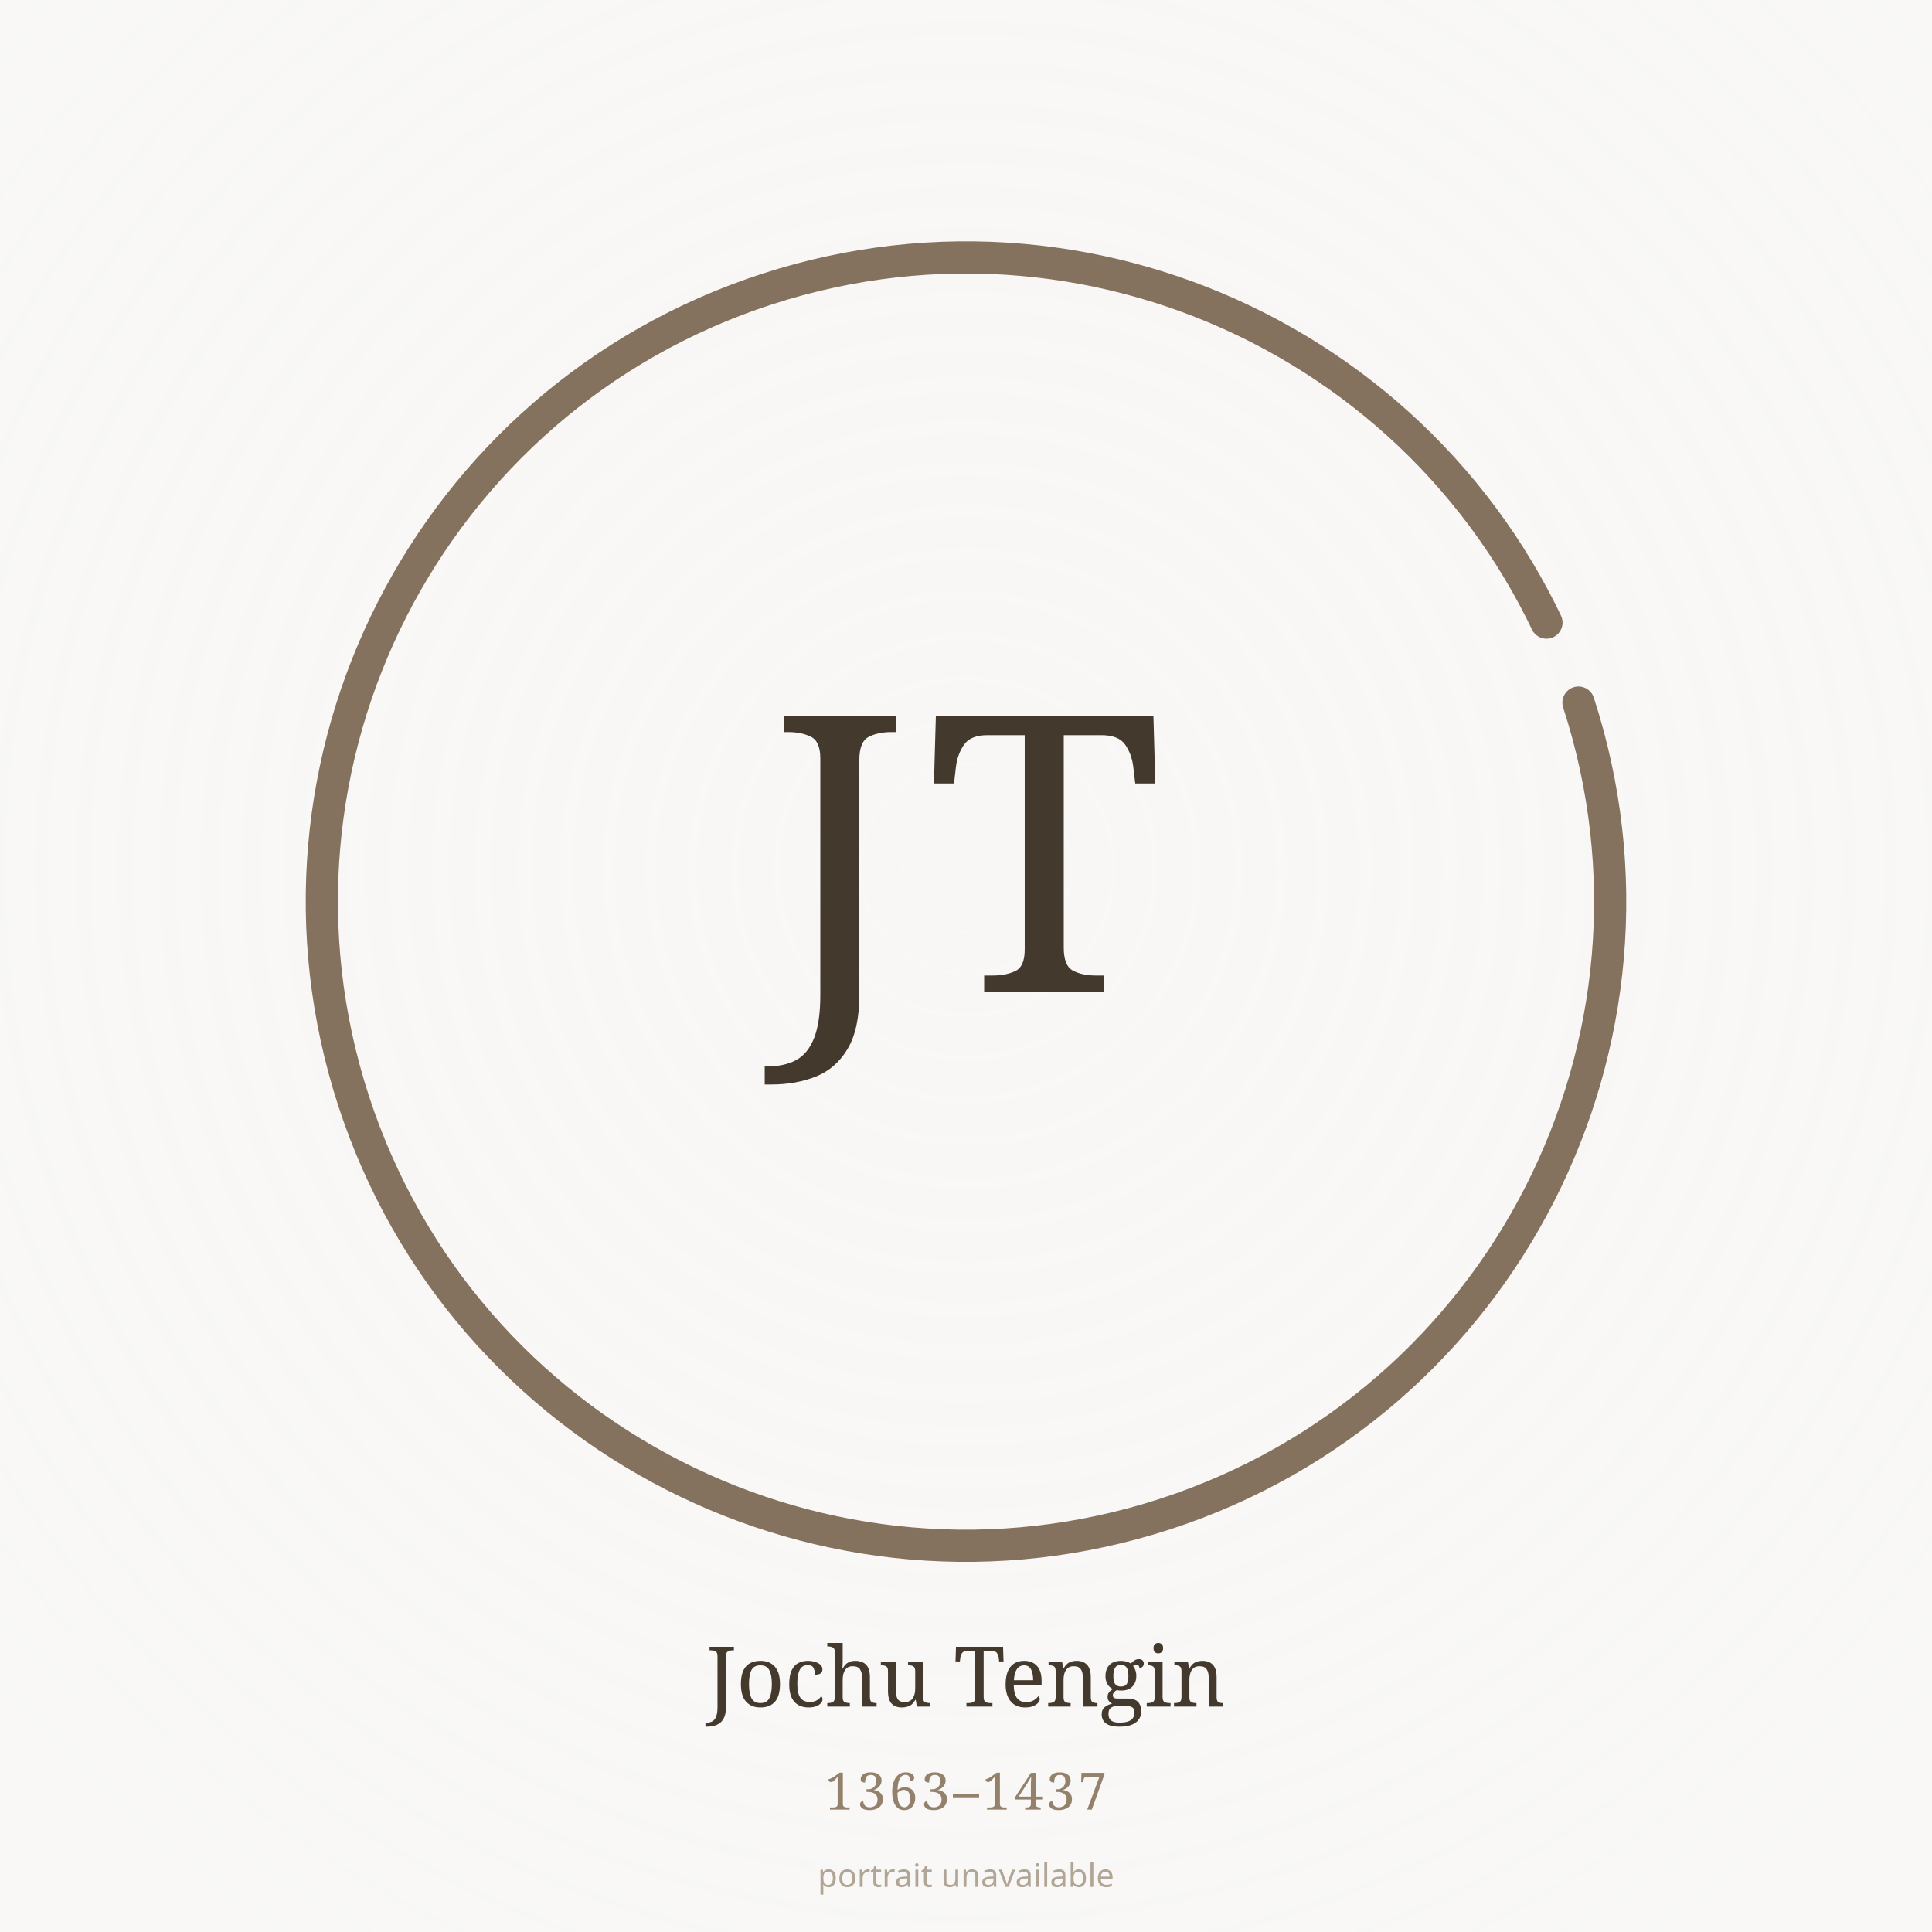
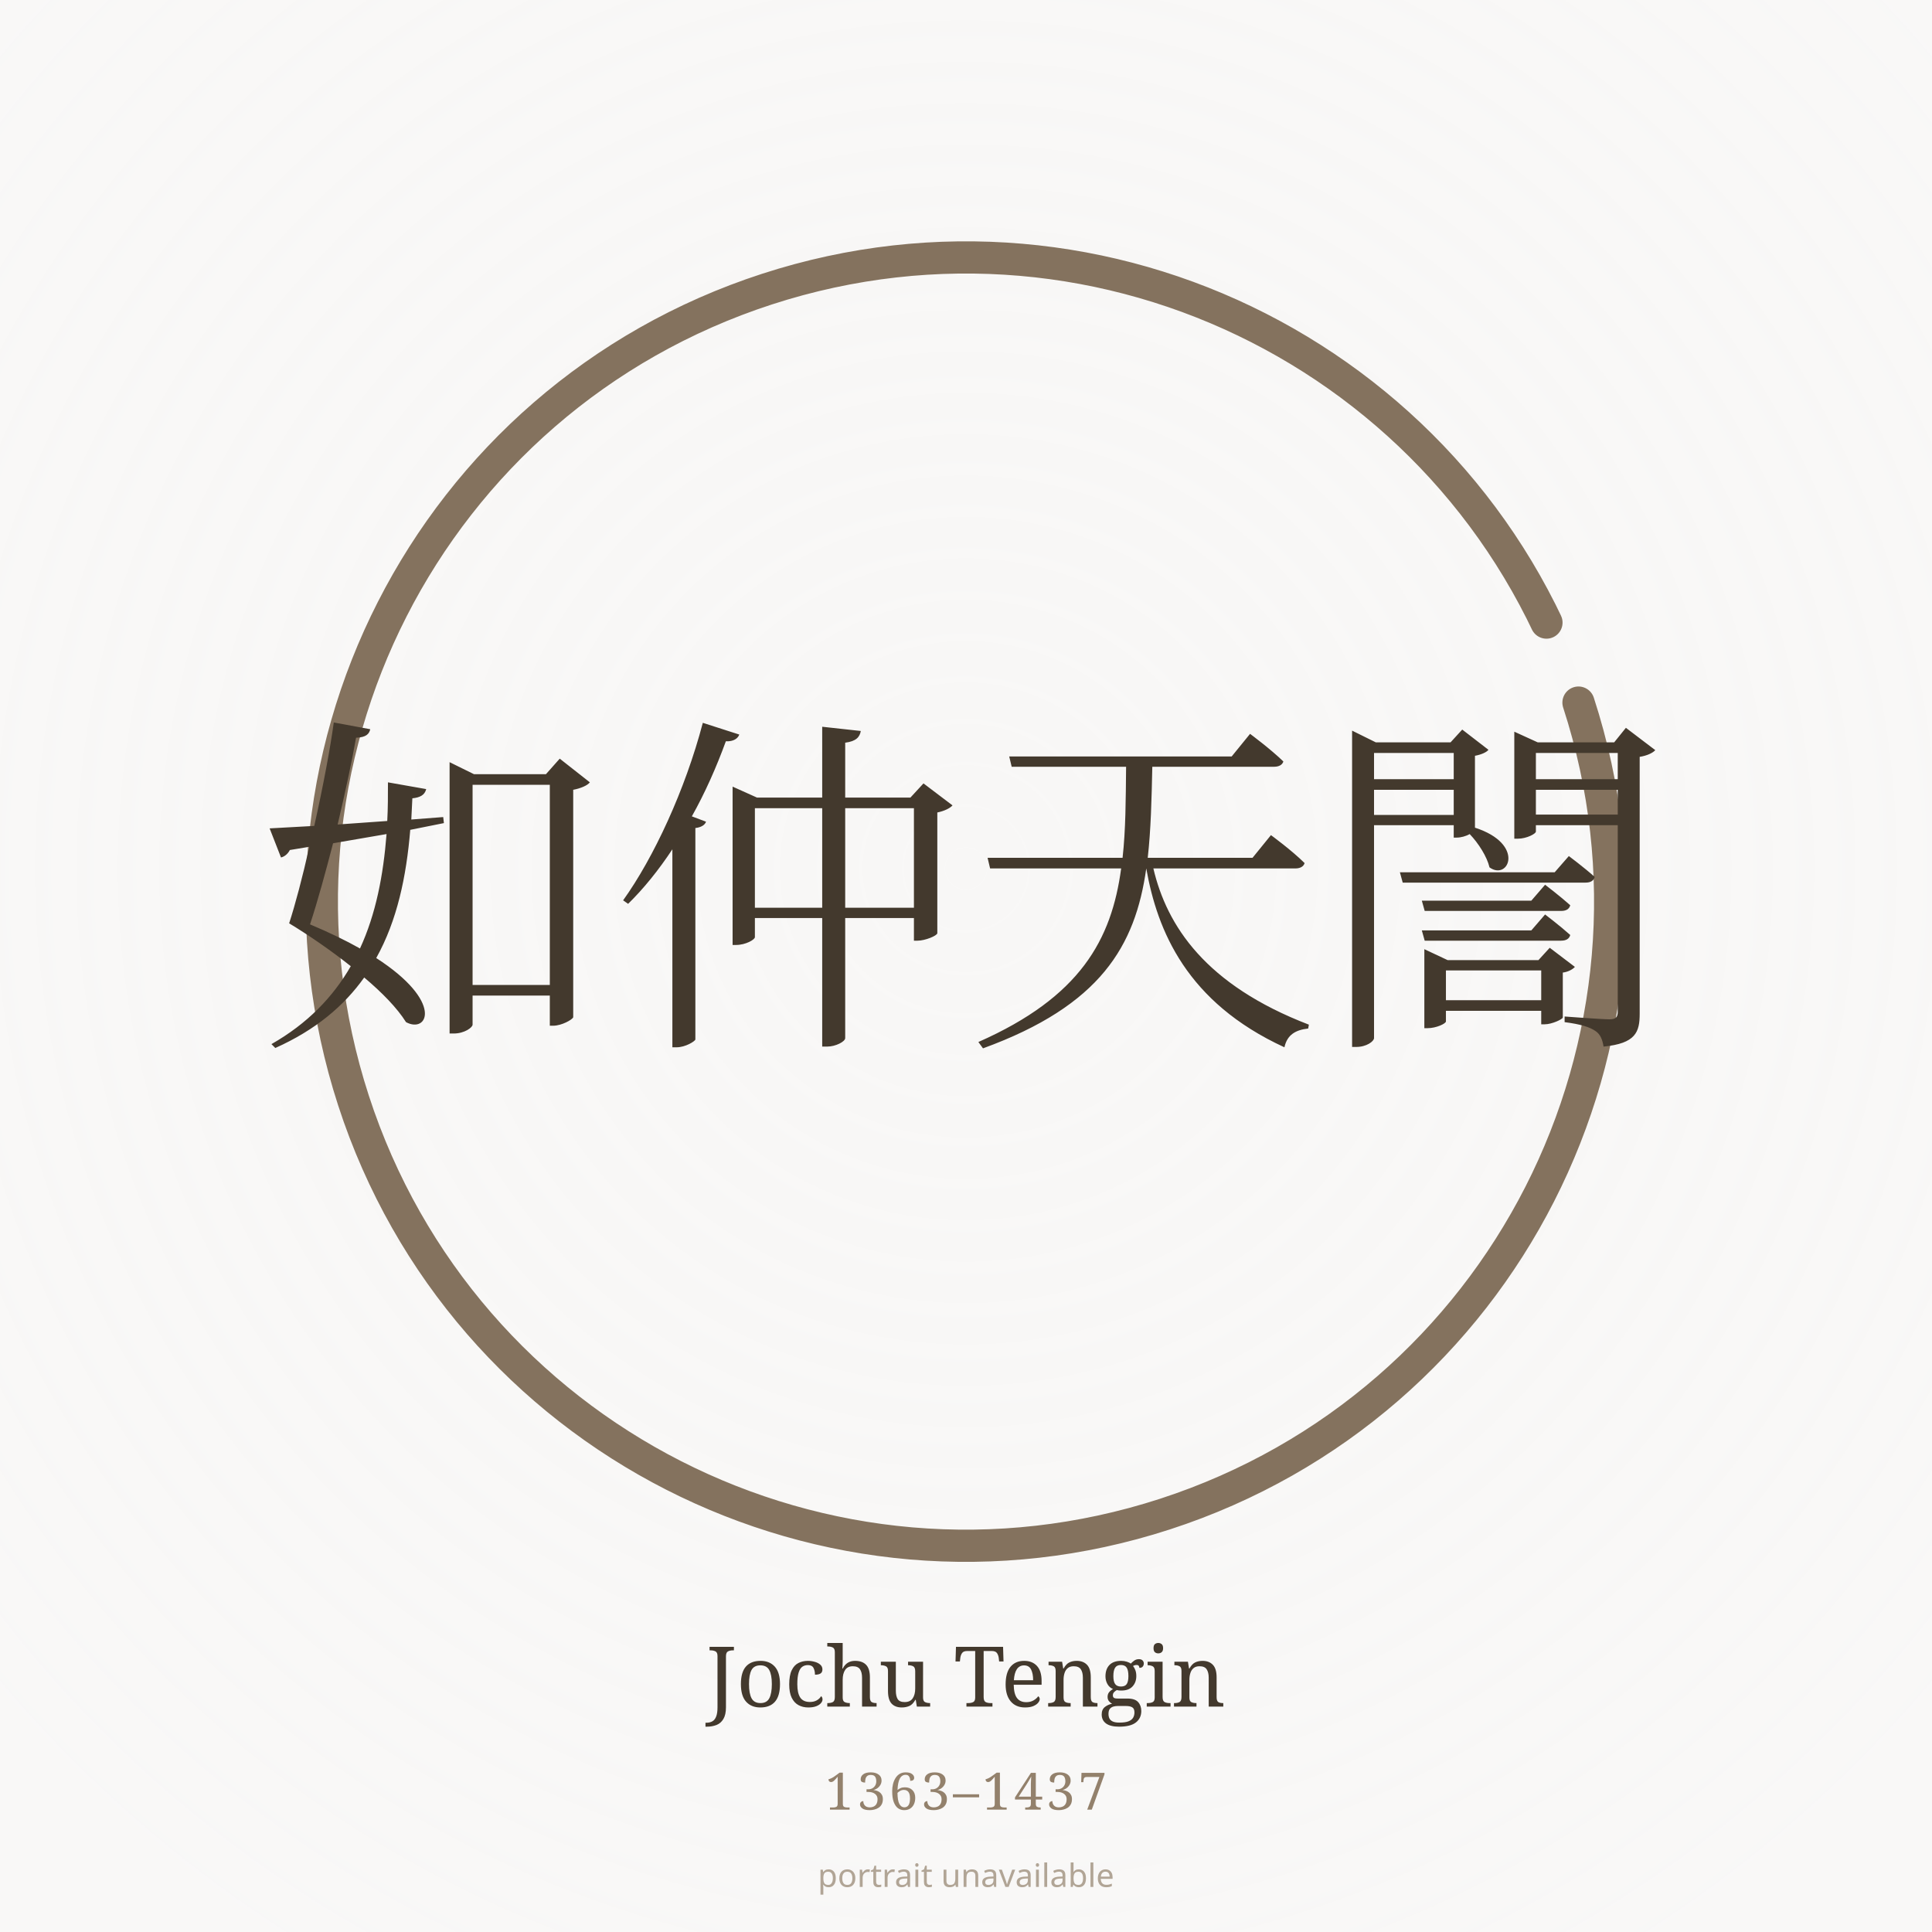
<svg xmlns="http://www.w3.org/2000/svg" viewBox="0 0 600 600" width="600" height="600" role="img" aria-label="Jochu Tengin — portrait unavailable">
  <defs>
    <radialGradient id="paper" cx="50%" cy="45%" r="65%">
      <stop offset="0%" stop-color="hsl(32, 14%, 97%)" stop-opacity="1" />
      <stop offset="100%" stop-color="hsl(32, 14%, 97%)" stop-opacity="0.88" />
    </radialGradient>
  </defs>
  <rect width="600" height="600" fill="url(#paper)" />
  <g transform="translate(300 280)">
    <circle r="200" fill="none" stroke="hsl(32, 25%, 35%)" stroke-width="10" stroke-linecap="round" stroke-dasharray="1230 30" transform="rotate(-18)" opacity="0.85" />
-     <text y="28" text-anchor="middle" font-family="Cormorant Garamond, serif" font-size="120" fill="hsl(32, 20%, 22%)" style="font-weight:500; letter-spacing:6px;">JT</text>
+     <text y="36.667" text-anchor="middle" font-family="Songti SC, STSong, Noto Serif CJK TC, serif" font-size="110" fill="hsl(32, 20%, 22%)" style="font-weight:500;">如仲天誾</text>
  </g>
  <text x="300" y="530" text-anchor="middle" font-family="Cormorant Garamond, serif" font-size="26" fill="hsl(32, 20%, 22%)" style="font-weight:500;">Jochu Tengin</text>
  <text x="300" y="562" text-anchor="middle" font-family="Cormorant Garamond, serif" font-size="16" fill="hsl(32, 15%, 50%)" style="letter-spacing:1px;">1363–1437</text>
  <text x="300" y="586" text-anchor="middle" font-family="system-ui, sans-serif" font-size="10" fill="hsl(32, 15%, 50%)" opacity="0.7">portrait unavailable</text>
</svg>
